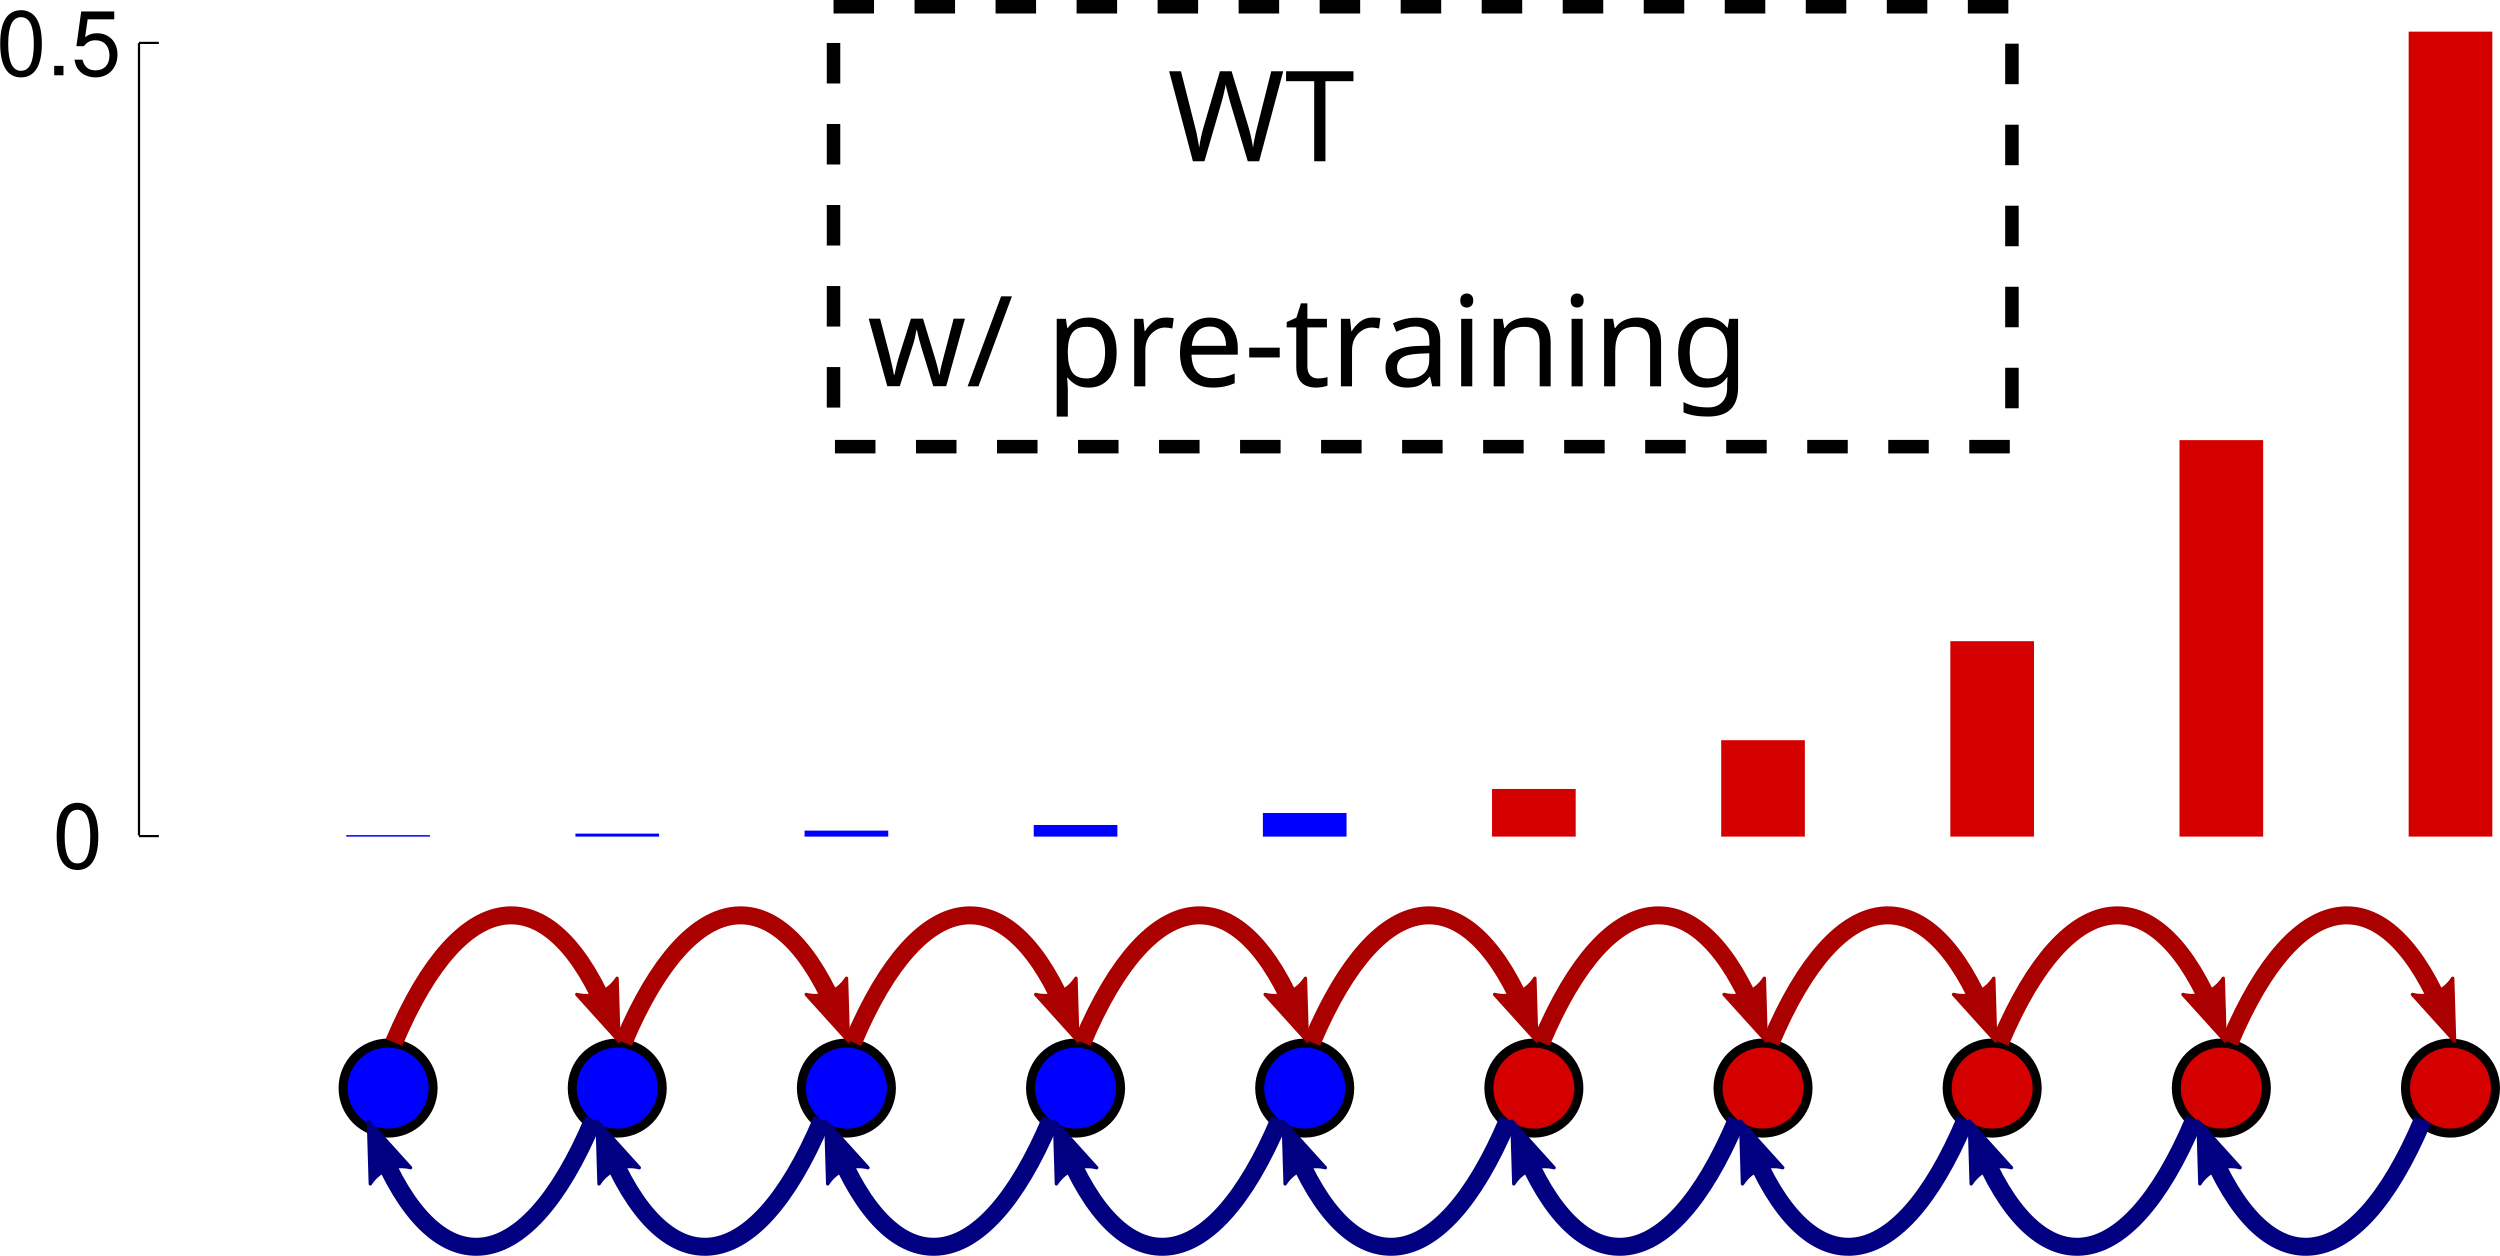
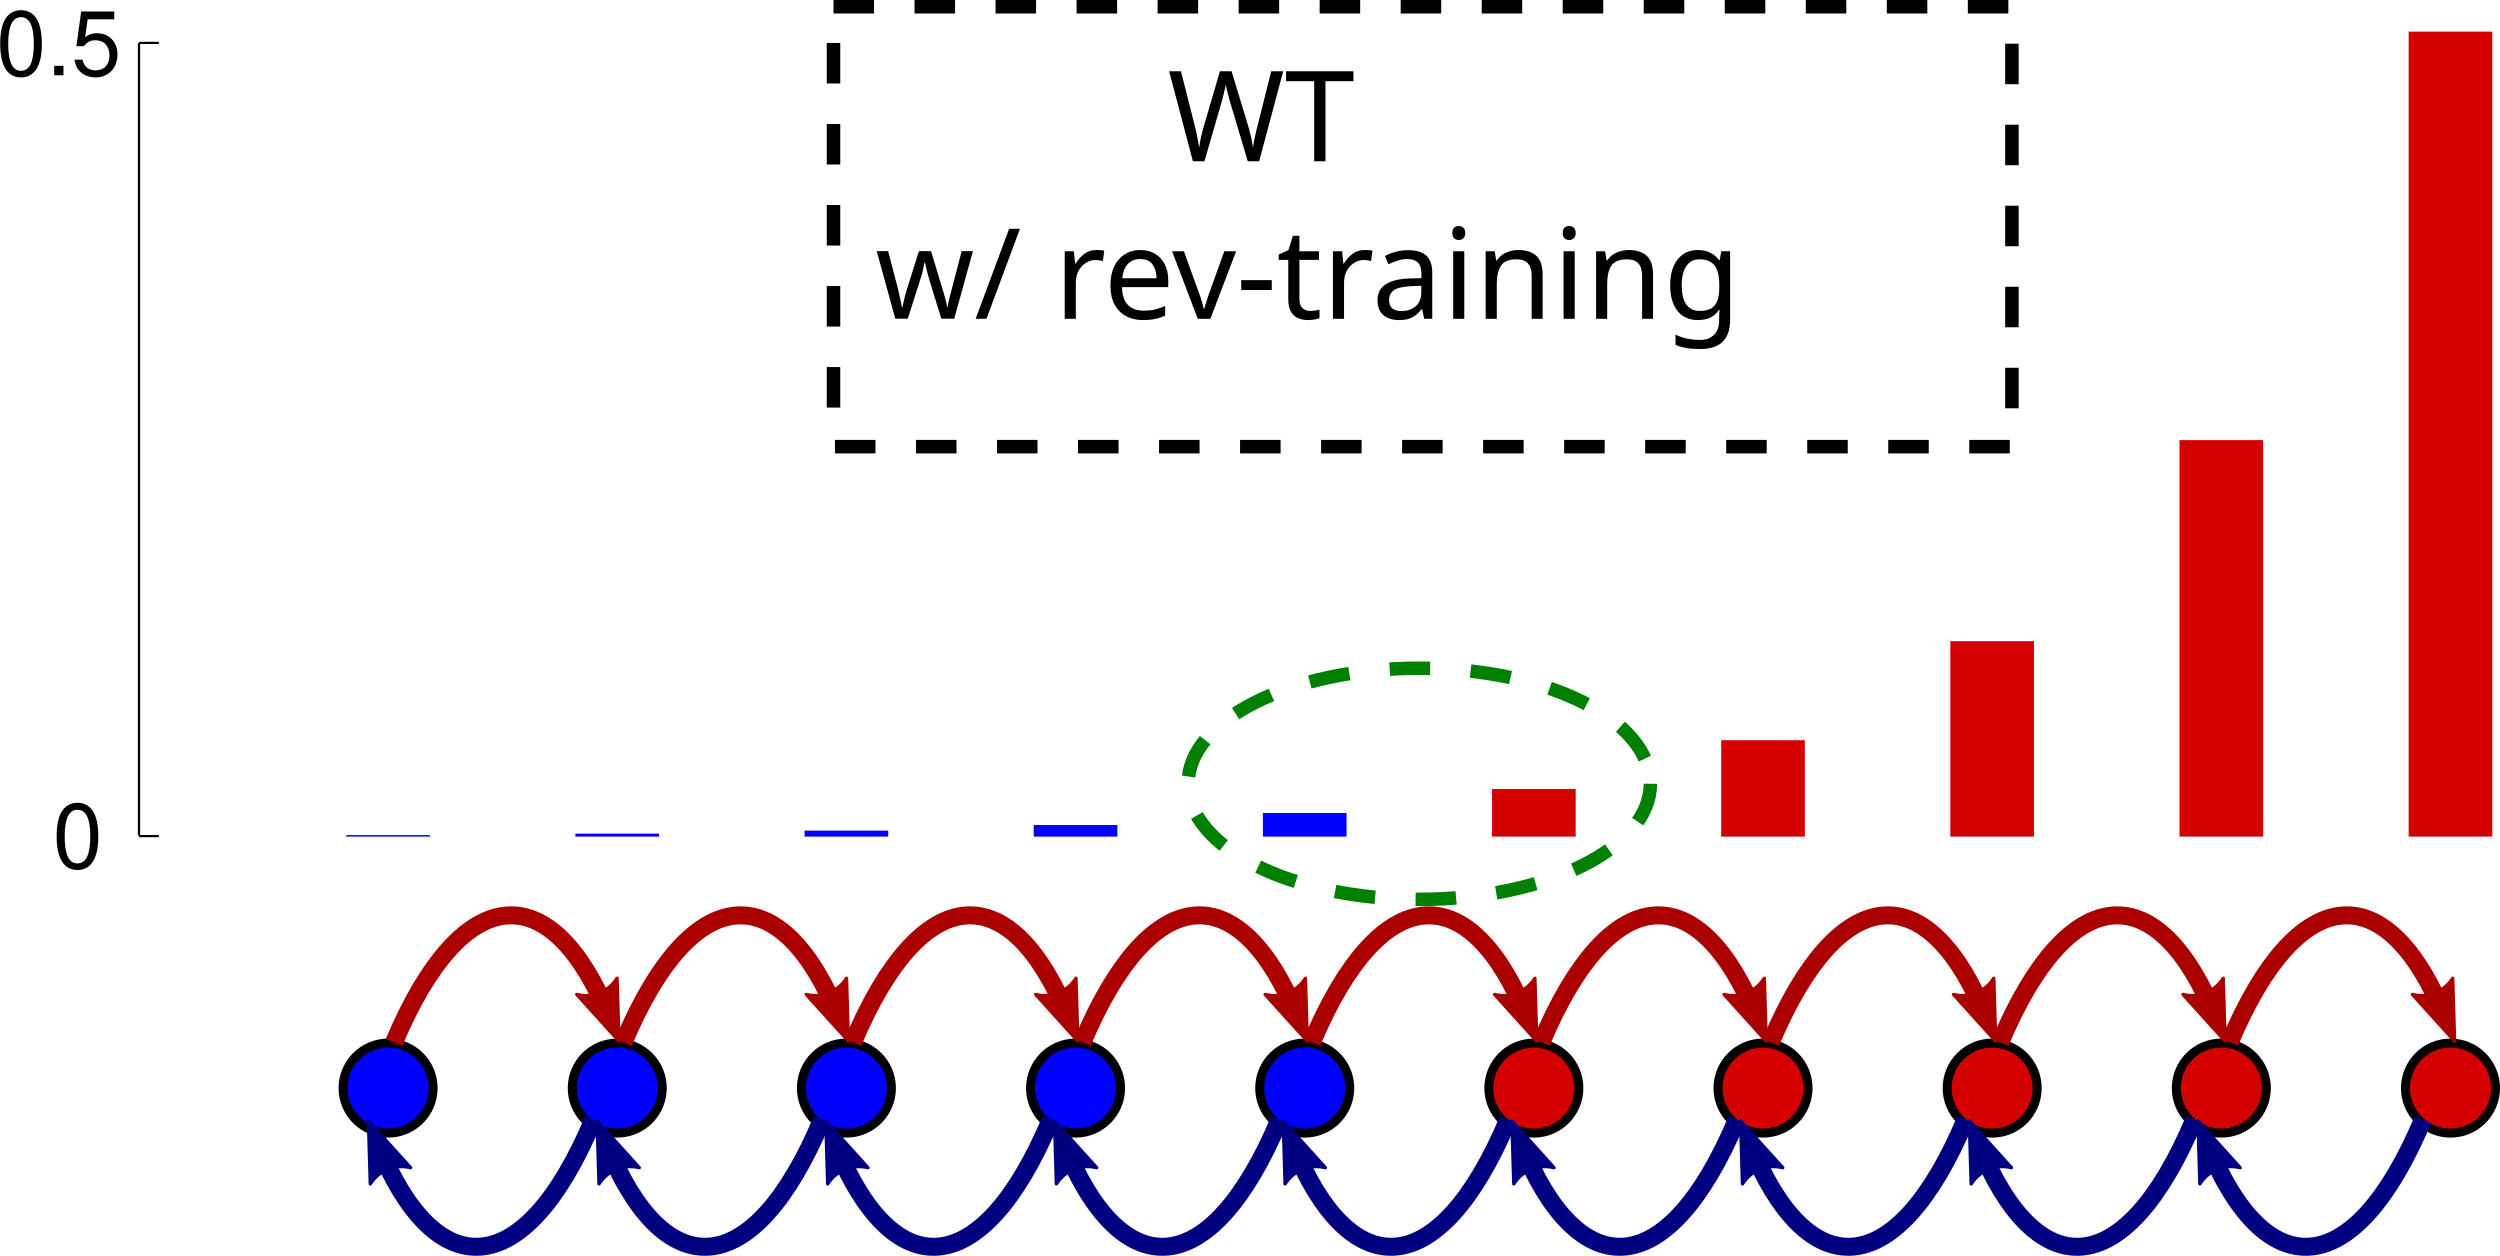
<svg xmlns="http://www.w3.org/2000/svg" width="277.7" height="139.495" id="svg2" version="1.1">
  <defs id="defs4">
    <marker orient="auto" refY="0" refX="0" id="Arrow2Send" style="overflow:visible">
      <path id="path4544" style="font-size:12px;fill-rule:evenodd;stroke-width:0.625;stroke-linejoin:round" d="M 8.719,4.034 -2.207,0.016 8.719,-4.002 c -1.745,2.372 -1.735,5.617 -6e-7,8.035 z" transform="matrix(-0.3,0,0,-0.3,0.69,0)" />
    </marker>
    <marker orient="auto" refY="0" refX="0" id="Arrow2Sstart" style="overflow:visible">
      <path id="path4541" style="font-size:12px;fill-rule:evenodd;stroke-width:0.625;stroke-linejoin:round" d="M 8.719,4.034 -2.207,0.016 8.719,-4.002 c -1.745,2.372 -1.735,5.617 -6e-7,8.035 z" transform="matrix(0.3,0,0,0.3,-0.69,0)" />
    </marker>
    <marker orient="auto" refY="0" refX="0" id="Arrow2Send-4" style="overflow:visible">
      <path id="path4544-5" style="font-size:12px;fill-rule:evenodd;stroke-width:0.625;stroke-linejoin:round" d="M 8.719,4.034 -2.207,0.016 8.719,-4.002 c -1.745,2.372 -1.735,5.617 -6e-7,8.035 z" transform="matrix(-0.3,0,0,-0.3,0.69,0)" />
    </marker>
    <marker orient="auto" refY="0" refX="0" id="Arrow2Send-3" style="overflow:visible">
      <path id="path4544-52" style="font-size:12px;fill-rule:evenodd;stroke-width:0.625;stroke-linejoin:round" d="M 8.719,4.034 -2.207,0.016 8.719,-4.002 c -1.745,2.372 -1.735,5.617 -6e-7,8.035 z" transform="matrix(-0.3,0,0,-0.3,0.69,0)" />
    </marker>
    <marker orient="auto" refY="0" refX="0" id="Arrow2Send-9" style="overflow:visible">
      <path id="path4544-4" style="font-size:12px;fill-rule:evenodd;stroke-width:0.625;stroke-linejoin:round" d="M 8.719,4.034 -2.207,0.016 8.719,-4.002 c -1.745,2.372 -1.735,5.617 -6e-7,8.035 z" transform="matrix(-0.3,0,0,-0.3,0.69,0)" />
    </marker>
    <marker orient="auto" refY="0" refX="0" id="Arrow2Send-0" style="overflow:visible">
      <path id="path4544-59" style="font-size:12px;fill-rule:evenodd;stroke-width:0.625;stroke-linejoin:round" d="M 8.719,4.034 -2.207,0.016 8.719,-4.002 c -1.745,2.372 -1.735,5.617 -6e-7,8.035 z" transform="matrix(-0.3,0,0,-0.3,0.69,0)" />
    </marker>
    <marker orient="auto" refY="0" refX="0" id="Arrow2Send-6" style="overflow:visible">
      <path id="path4544-594" style="font-size:12px;fill-rule:evenodd;stroke-width:0.625;stroke-linejoin:round" d="M 8.719,4.034 -2.207,0.016 8.719,-4.002 c -1.745,2.372 -1.735,5.617 -6e-7,8.035 z" transform="matrix(-0.3,0,0,-0.3,0.69,0)" />
    </marker>
    <marker orient="auto" refY="0" refX="0" id="Arrow2Send-43" style="overflow:visible">
      <path id="path4544-54" style="font-size:12px;fill-rule:evenodd;stroke-width:0.625;stroke-linejoin:round" d="M 8.719,4.034 -2.207,0.016 8.719,-4.002 c -1.745,2.372 -1.735,5.617 -6e-7,8.035 z" transform="matrix(-0.3,0,0,-0.3,0.69,0)" />
    </marker>
    <marker orient="auto" refY="0" refX="0" id="Arrow2Send-41" style="overflow:visible">
      <path id="path4544-6" style="font-size:12px;fill-rule:evenodd;stroke-width:0.625;stroke-linejoin:round" d="M 8.719,4.034 -2.207,0.016 8.719,-4.002 c -1.745,2.372 -1.735,5.617 -6e-7,8.035 z" transform="matrix(-0.3,0,0,-0.3,0.69,0)" />
    </marker>
    <marker orient="auto" refY="0" refX="0" id="Arrow2Send-1" style="overflow:visible">
      <path id="path4544-58" style="font-size:12px;fill-rule:evenodd;stroke-width:0.625;stroke-linejoin:round" d="M 8.719,4.034 -2.207,0.016 8.719,-4.002 c -1.745,2.372 -1.735,5.617 -6e-7,8.035 z" transform="matrix(-0.3,0,0,-0.3,0.69,0)" />
    </marker>
    <marker orient="auto" refY="0" refX="0" id="Arrow2Send-01" style="overflow:visible">
      <path id="path4544-40" style="font-size:12px;fill-rule:evenodd;stroke-width:0.625;stroke-linejoin:round" d="M 8.719,4.034 -2.207,0.016 8.719,-4.002 c -1.745,2.372 -1.735,5.617 -6e-7,8.035 z" transform="matrix(-0.3,0,0,-0.3,0.69,0)" />
    </marker>
    <marker orient="auto" refY="0" refX="0" id="Arrow2Send-91" style="overflow:visible">
      <path id="path4544-7" style="font-size:12px;fill-rule:evenodd;stroke-width:0.625;stroke-linejoin:round" d="M 8.719,4.034 -2.207,0.016 8.719,-4.002 c -1.745,2.372 -1.735,5.617 -6e-7,8.035 z" transform="matrix(-0.3,0,0,-0.3,0.69,0)" />
    </marker>
    <marker orient="auto" refY="0" refX="0" id="Arrow2Send-96" style="overflow:visible">
      <path id="path4544-8" style="font-size:12px;fill-rule:evenodd;stroke-width:0.625;stroke-linejoin:round" d="M 8.719,4.034 -2.207,0.016 8.719,-4.002 c -1.745,2.372 -1.735,5.617 -6e-7,8.035 z" transform="matrix(-0.3,0,0,-0.3,0.69,0)" />
    </marker>
    <marker orient="auto" refY="0" refX="0" id="Arrow2Send-30" style="overflow:visible">
      <path id="path4544-2" style="font-size:12px;fill-rule:evenodd;stroke-width:0.625;stroke-linejoin:round" d="M 8.719,4.034 -2.207,0.016 8.719,-4.002 c -1.745,2.372 -1.735,5.617 -6e-7,8.035 z" transform="matrix(-0.3,0,0,-0.3,0.69,0)" />
    </marker>
    <marker orient="auto" refY="0" refX="0" id="Arrow2Send-92" style="overflow:visible">
      <path id="path4544-24" style="font-size:12px;fill-rule:evenodd;stroke-width:0.625;stroke-linejoin:round" d="M 8.719,4.034 -2.207,0.016 8.719,-4.002 c -1.745,2.372 -1.735,5.617 -6e-7,8.035 z" transform="matrix(-0.3,0,0,-0.3,0.69,0)" />
    </marker>
    <marker orient="auto" refY="0" refX="0" id="Arrow2Send-8" style="overflow:visible">
      <path id="path4544-72" style="font-size:12px;fill-rule:evenodd;stroke-width:0.625;stroke-linejoin:round" d="M 8.719,4.034 -2.207,0.016 8.719,-4.002 c -1.745,2.372 -1.735,5.617 -6e-7,8.035 z" transform="matrix(-0.3,0,0,-0.3,0.69,0)" />
    </marker>
    <marker orient="auto" refY="0" refX="0" id="Arrow2Send-34" style="overflow:visible">
      <path id="path4544-3" style="font-size:12px;fill-rule:evenodd;stroke-width:0.625;stroke-linejoin:round" d="M 8.719,4.034 -2.207,0.016 8.719,-4.002 c -1.745,2.372 -1.735,5.617 -6e-7,8.035 z" transform="matrix(-0.3,0,0,-0.3,0.69,0)" />
    </marker>
    <marker orient="auto" refY="0" refX="0" id="Arrow2Send-32" style="overflow:visible">
      <path id="path4544-76" style="font-size:12px;fill-rule:evenodd;stroke-width:0.625;stroke-linejoin:round" d="M 8.719,4.034 -2.207,0.016 8.719,-4.002 c -1.745,2.372 -1.735,5.617 -6e-7,8.035 z" transform="matrix(-0.3,0,0,-0.3,0.69,0)" />
    </marker>
    <marker orient="auto" refY="0" refX="0" id="Arrow2Send-36" style="overflow:visible">
      <path id="path4544-9" style="font-size:12px;fill-rule:evenodd;stroke-width:0.625;stroke-linejoin:round" d="M 8.719,4.034 -2.207,0.016 8.719,-4.002 c -1.745,2.372 -1.735,5.617 -6e-7,8.035 z" transform="matrix(-0.3,0,0,-0.3,0.69,0)" />
    </marker>
    <marker orient="auto" refY="0" refX="0" id="Arrow2Send-33" style="overflow:visible">
      <path id="path4544-0" style="font-size:12px;fill-rule:evenodd;stroke-width:0.625;stroke-linejoin:round" d="M 8.719,4.034 -2.207,0.016 8.719,-4.002 c -1.745,2.372 -1.735,5.617 -6e-7,8.035 z" transform="matrix(-0.3,0,0,-0.3,0.69,0)" />
    </marker>
    <marker orient="auto" refY="0" refX="0" id="Arrow2SendM" style="overflow:visible">
      <path id="path3097" style="font-size:12px;fill:#aa0000;fill-rule:evenodd;stroke:#aa0000;stroke-width:0.625;stroke-linejoin:round" d="M 8.719,4.034 -2.207,0.016 8.719,-4.002 c -1.745,2.372 -1.735,5.617 -6e-7,8.035 z" transform="matrix(-0.3,0,0,-0.3,0.69,0)" />
    </marker>
    <marker orient="auto" refY="0" refX="0" id="Arrow2Sendg" style="overflow:visible">
      <path id="path3100" style="font-size:12px;fill:#aa0000;fill-rule:evenodd;stroke:#aa0000;stroke-width:0.625;stroke-linejoin:round" d="M 8.719,4.034 -2.207,0.016 8.719,-4.002 c -1.745,2.372 -1.735,5.617 -6e-7,8.035 z" transform="matrix(-0.3,0,0,-0.3,0.69,0)" />
    </marker>
    <marker orient="auto" refY="0" refX="0" id="Arrow2Send3" style="overflow:visible">
      <path id="path3103" style="font-size:12px;fill:#aa0000;fill-rule:evenodd;stroke:#aa0000;stroke-width:0.625;stroke-linejoin:round" d="M 8.719,4.034 -2.207,0.016 8.719,-4.002 c -1.745,2.372 -1.735,5.617 -6e-7,8.035 z" transform="matrix(-0.3,0,0,-0.3,0.69,0)" />
    </marker>
    <marker orient="auto" refY="0" refX="0" id="Arrow2Sends" style="overflow:visible">
      <path id="path3106" style="font-size:12px;fill:#aa0000;fill-rule:evenodd;stroke:#aa0000;stroke-width:0.625;stroke-linejoin:round" d="M 8.719,4.034 -2.207,0.016 8.719,-4.002 c -1.745,2.372 -1.735,5.617 -6e-7,8.035 z" transform="matrix(-0.3,0,0,-0.3,0.69,0)" />
    </marker>
    <marker orient="auto" refY="0" refX="0" id="Arrow2Sendz" style="overflow:visible">
      <path id="path3109" style="font-size:12px;fill:#aa0000;fill-rule:evenodd;stroke:#aa0000;stroke-width:0.625;stroke-linejoin:round" d="M 8.719,4.034 -2.207,0.016 8.719,-4.002 c -1.745,2.372 -1.735,5.617 -6e-7,8.035 z" transform="matrix(-0.3,0,0,-0.3,0.69,0)" />
    </marker>
    <marker orient="auto" refY="0" refX="0" id="Arrow2SendI" style="overflow:visible">
      <path id="path3112" style="font-size:12px;fill:#aa0000;fill-rule:evenodd;stroke:#aa0000;stroke-width:0.625;stroke-linejoin:round" d="M 8.719,4.034 -2.207,0.016 8.719,-4.002 c -1.745,2.372 -1.735,5.617 -6e-7,8.035 z" transform="matrix(-0.3,0,0,-0.3,0.69,0)" />
    </marker>
    <marker orient="auto" refY="0" refX="0" id="Arrow2Send7" style="overflow:visible">
      <path id="path3115" style="font-size:12px;fill:#aa0000;fill-rule:evenodd;stroke:#aa0000;stroke-width:0.625;stroke-linejoin:round" d="M 8.719,4.034 -2.207,0.016 8.719,-4.002 c -1.745,2.372 -1.735,5.617 -6e-7,8.035 z" transform="matrix(-0.3,0,0,-0.3,0.69,0)" />
    </marker>
    <marker orient="auto" refY="0" refX="0" id="Arrow2SendG" style="overflow:visible">
      <path id="path3118" style="font-size:12px;fill:#aa0000;fill-rule:evenodd;stroke:#aa0000;stroke-width:0.625;stroke-linejoin:round" d="M 8.719,4.034 -2.207,0.016 8.719,-4.002 c -1.745,2.372 -1.735,5.617 -6e-7,8.035 z" transform="matrix(-0.3,0,0,-0.3,0.69,0)" />
    </marker>
    <marker orient="auto" refY="0" refX="0" id="Arrow2SendJ" style="overflow:visible">
      <path id="path3121" style="font-size:12px;fill:#aa0000;fill-rule:evenodd;stroke:#aa0000;stroke-width:0.625;stroke-linejoin:round" d="M 8.719,4.034 -2.207,0.016 8.719,-4.002 c -1.745,2.372 -1.735,5.617 -6e-7,8.035 z" transform="matrix(-0.3,0,0,-0.3,0.69,0)" />
    </marker>
    <marker orient="auto" refY="0" refX="0" id="Arrow2Sendzk" style="overflow:visible">
      <path id="path3315" style="font-size:12px;fill:#000080;fill-rule:evenodd;stroke:#000080;stroke-width:0.625;stroke-linejoin:round" d="M 8.719,4.034 -2.207,0.016 8.719,-4.002 c -1.745,2.372 -1.735,5.617 -6e-7,8.035 z" transform="matrix(-0.3,0,0,-0.3,0.69,0)" />
    </marker>
    <marker orient="auto" refY="0" refX="0" id="Arrow2SendD" style="overflow:visible">
      <path id="path3318" style="font-size:12px;fill:#000080;fill-rule:evenodd;stroke:#000080;stroke-width:0.625;stroke-linejoin:round" d="M 8.719,4.034 -2.207,0.016 8.719,-4.002 c -1.745,2.372 -1.735,5.617 -6e-7,8.035 z" transform="matrix(-0.3,0,0,-0.3,0.69,0)" />
    </marker>
    <marker orient="auto" refY="0" refX="0" id="Arrow2SendO" style="overflow:visible">
      <path id="path3321" style="font-size:12px;fill:#000080;fill-rule:evenodd;stroke:#000080;stroke-width:0.625;stroke-linejoin:round" d="M 8.719,4.034 -2.207,0.016 8.719,-4.002 c -1.745,2.372 -1.735,5.617 -6e-7,8.035 z" transform="matrix(-0.3,0,0,-0.3,0.69,0)" />
    </marker>
    <marker orient="auto" refY="0" refX="0" id="Arrow2Sendu" style="overflow:visible">
      <path id="path3324" style="font-size:12px;fill:#000080;fill-rule:evenodd;stroke:#000080;stroke-width:0.625;stroke-linejoin:round" d="M 8.719,4.034 -2.207,0.016 8.719,-4.002 c -1.745,2.372 -1.735,5.617 -6e-7,8.035 z" transform="matrix(-0.3,0,0,-0.3,0.69,0)" />
    </marker>
    <marker orient="auto" refY="0" refX="0" id="Arrow2Sendd" style="overflow:visible">
      <path id="path3327" style="font-size:12px;fill:#000080;fill-rule:evenodd;stroke:#000080;stroke-width:0.625;stroke-linejoin:round" d="M 8.719,4.034 -2.207,0.016 8.719,-4.002 c -1.745,2.372 -1.735,5.617 -6e-7,8.035 z" transform="matrix(-0.3,0,0,-0.3,0.69,0)" />
    </marker>
    <marker orient="auto" refY="0" refX="0" id="Arrow2Send9" style="overflow:visible">
      <path id="path3330" style="font-size:12px;fill:#000080;fill-rule:evenodd;stroke:#000080;stroke-width:0.625;stroke-linejoin:round" d="M 8.719,4.034 -2.207,0.016 8.719,-4.002 c -1.745,2.372 -1.735,5.617 -6e-7,8.035 z" transform="matrix(-0.3,0,0,-0.3,0.69,0)" />
    </marker>
    <marker orient="auto" refY="0" refX="0" id="Arrow2SendI1" style="overflow:visible">
      <path id="path3333" style="font-size:12px;fill:#000080;fill-rule:evenodd;stroke:#000080;stroke-width:0.625;stroke-linejoin:round" d="M 8.719,4.034 -2.207,0.016 8.719,-4.002 c -1.745,2.372 -1.735,5.617 -6e-7,8.035 z" transform="matrix(-0.3,0,0,-0.3,0.69,0)" />
    </marker>
    <marker orient="auto" refY="0" refX="0" id="Arrow2Senda" style="overflow:visible">
      <path id="path3336" style="font-size:12px;fill:#000080;fill-rule:evenodd;stroke:#000080;stroke-width:0.625;stroke-linejoin:round" d="M 8.719,4.034 -2.207,0.016 8.719,-4.002 c -1.745,2.372 -1.735,5.617 -6e-7,8.035 z" transform="matrix(-0.3,0,0,-0.3,0.69,0)" />
    </marker>
    <marker orient="auto" refY="0" refX="0" id="Arrow2SendaN" style="overflow:visible">
      <path id="path3339" style="font-size:12px;fill:#000080;fill-rule:evenodd;stroke:#000080;stroke-width:0.625;stroke-linejoin:round" d="M 8.719,4.034 -2.207,0.016 8.719,-4.002 c -1.745,2.372 -1.735,5.617 -6e-7,8.035 z" transform="matrix(-0.3,0,0,-0.3,0.69,0)" />
    </marker>
    <marker orient="auto" refY="0" refX="0" id="Arrow2Send-33d2" style="overflow:visible">
      <path id="path5288" style="font-size:12px;fill:#008000;fill-rule:evenodd;stroke:#008000;stroke-width:0.625;stroke-linejoin:round" d="M 8.719,4.034 -2.207,0.016 8.719,-4.002 c -1.745,2.372 -1.735,5.617 -6e-7,8.035 z" transform="matrix(-0.3,0,0,-0.3,0.69,0)" />
    </marker>
    <marker orient="auto" refY="0" refX="0" id="Arrow2Send-337r" style="overflow:visible">
      <path id="path5291" style="font-size:12px;fill:#008000;fill-rule:evenodd;stroke:#008000;stroke-width:0.625;stroke-linejoin:round" d="M 8.719,4.034 -2.207,0.016 8.719,-4.002 c -1.745,2.372 -1.735,5.617 -6e-7,8.035 z" transform="matrix(-0.3,0,0,-0.3,0.69,0)" />
    </marker>
    <marker orient="auto" refY="0" refX="0" id="Arrow2Send-33Jk" style="overflow:visible">
      <path id="path5285" style="font-size:12px;fill:#008000;fill-rule:evenodd;stroke:#008000;stroke-width:0.625;stroke-linejoin:round" d="M 8.719,4.034 -2.207,0.016 8.719,-4.002 c -1.745,2.372 -1.735,5.617 -6e-7,8.035 z" transform="matrix(-0.3,0,0,-0.3,0.69,0)" />
    </marker>
    <marker orient="auto" refY="0" refX="0" id="Arrow2Send-33V0" style="overflow:visible">
      <path id="path5294" style="font-size:12px;fill:#008000;fill-rule:evenodd;stroke:#008000;stroke-width:0.625;stroke-linejoin:round" d="M 8.719,4.034 -2.207,0.016 8.719,-4.002 c -1.745,2.372 -1.735,5.617 -6e-7,8.035 z" transform="matrix(-0.3,0,0,-0.3,0.69,0)" />
    </marker>
  </defs>
  <g id="layer1" transform="translate(-99.48812,-320.0673)">
    <path transform="matrix(-1,0,0,1,556.6883,93.57143)" style="fill:#d40000;stroke:#000000;stroke-width:1;stroke-linecap:round;stroke-linejoin:round;stroke-miterlimit:4;stroke-dasharray:none;stroke-dashoffset:0" id="path2994-3-2-1" d="m 190,347.362 c 0,2.761 -2.239,5 -5,5 -2.761,0 -5,-2.239 -5,-5 0,-2.761 2.239,-5 5,-5 2.761,0 5,2.239 5,5 z" />
    <path transform="matrix(-1,0,0,1,531.2338,93.57143)" style="fill:#d40000;stroke:#000000;stroke-width:1;stroke-linecap:round;stroke-linejoin:round;stroke-miterlimit:4;stroke-dasharray:none;stroke-dashoffset:0" id="path2994-3-2-7" d="m 190,347.362 c 0,2.761 -2.239,5 -5,5 -2.761,0 -5,-2.239 -5,-5 0,-2.761 2.239,-5 5,-5 2.761,0 5,2.239 5,5 z" />
    <path transform="matrix(-1,0,0,1,480.3247,93.57143)" style="fill:#d40000;stroke:#000000;stroke-width:1;stroke-linecap:round;stroke-linejoin:round;stroke-miterlimit:4;stroke-dasharray:none;stroke-dashoffset:0" id="path2994-3-2-4" d="m 190,347.362 c 0,2.761 -2.239,5 -5,5 -2.761,0 -5,-2.239 -5,-5 0,-2.761 2.239,-5 5,-5 2.761,0 5,2.239 5,5 z" />
    <path transform="matrix(-1,0,0,1,505.7792,93.57143)" style="fill:#d40000;stroke:#000000;stroke-width:1;stroke-linecap:round;stroke-linejoin:round;stroke-miterlimit:4;stroke-dasharray:none;stroke-dashoffset:0" id="path2994-3-2-0" d="m 190,347.362 c 0,2.761 -2.239,5 -5,5 -2.761,0 -5,-2.239 -5,-5 0,-2.761 2.239,-5 5,-5 2.761,0 5,2.239 5,5 z" />
    <path transform="matrix(-1,0,0,1,454.8701,93.57143)" style="fill:#d40000;stroke:#000000;stroke-width:1;stroke-linecap:round;stroke-linejoin:round;stroke-miterlimit:4;stroke-dasharray:none;stroke-dashoffset:0" id="path2994-3-2-9" d="m 190,347.362 c 0,2.761 -2.239,5 -5,5 -2.761,0 -5,-2.239 -5,-5 0,-2.761 2.239,-5 5,-5 2.761,0 5,2.239 5,5 z" />
    <path transform="matrix(-1,0,0,1,327.5974,93.57143)" style="fill:#0000ff;stroke:#000000;stroke-width:1;stroke-linecap:round;stroke-linejoin:round;stroke-miterlimit:4;stroke-dasharray:none;stroke-dashoffset:0" id="path2994-4" d="m 190,347.362 c 0,2.761 -2.239,5 -5,5 -2.761,0 -5,-2.239 -5,-5 0,-2.761 2.239,-5 5,-5 2.761,0 5,2.239 5,5 z" />
    <path transform="matrix(-1,0,0,1,353.0519,93.57143)" style="fill:#0000ff;stroke:#000000;stroke-width:1;stroke-linecap:round;stroke-linejoin:round;stroke-miterlimit:4;stroke-dasharray:none;stroke-dashoffset:0" id="path2994-8" d="m 190,347.362 c 0,2.761 -2.239,5 -5,5 -2.761,0 -5,-2.239 -5,-5 0,-2.761 2.239,-5 5,-5 2.761,0 5,2.239 5,5 z" />
    <path transform="matrix(-1,0,0,1,378.5065,93.57143)" style="fill:#0000ff;stroke:#000000;stroke-width:1;stroke-linecap:round;stroke-linejoin:round;stroke-miterlimit:4;stroke-dasharray:none;stroke-dashoffset:0" id="path2994-82" d="m 190,347.362 c 0,2.761 -2.239,5 -5,5 -2.761,0 -5,-2.239 -5,-5 0,-2.761 2.239,-5 5,-5 2.761,0 5,2.239 5,5 z" />
    <path transform="matrix(-1,0,0,1,403.961,93.57143)" style="fill:#0000ff;stroke:#000000;stroke-width:1;stroke-linecap:round;stroke-linejoin:round;stroke-miterlimit:4;stroke-dasharray:none;stroke-dashoffset:0" id="path2994-45" d="m 190,347.362 c 0,2.761 -2.239,5 -5,5 -2.761,0 -5,-2.239 -5,-5 0,-2.761 2.239,-5 5,-5 2.761,0 5,2.239 5,5 z" />
    <path transform="matrix(-1,0,0,1,429.4156,93.57143)" style="fill:#0000ff;stroke:#000000;stroke-width:1;stroke-linecap:round;stroke-linejoin:round;stroke-miterlimit:4;stroke-dasharray:none;stroke-dashoffset:0" id="path2994-5" d="m 190,347.362 c 0,2.761 -2.239,5 -5,5 -2.761,0 -5,-2.239 -5,-5 0,-2.761 2.239,-5 5,-5 2.761,0 5,2.239 5,5 z" />
    <path style="fill:none;stroke:#aa0000;stroke-width:2;stroke-linecap:butt;stroke-linejoin:miter;stroke-miterlimit:4;stroke-opacity:1;stroke-dasharray:none;marker-end:url(#Arrow2Sendz)" d="m 143.256,435.86 c 7.696,-18.279 17.625,-18.423 23.968,-2.651" id="path5894-5" />
    <path style="fill:none;stroke:#aa0000;stroke-width:2;stroke-linecap:butt;stroke-linejoin:miter;stroke-miterlimit:4;stroke-opacity:1;stroke-dasharray:none;marker-end:url(#Arrow2Sends)" d="m 347.157,435.86 c 7.696,-18.279 17.625,-18.423 23.968,-2.651" id="path5894-5-4" />
    <path style="fill:none;stroke:#aa0000;stroke-width:2;stroke-linecap:butt;stroke-linejoin:miter;stroke-miterlimit:4;stroke-opacity:1;stroke-dasharray:none;marker-end:url(#Arrow2Sendg)" d="m 321.669,435.86 c 7.696,-18.279 17.625,-18.423 23.968,-2.651" id="path5894-5-9" />
    <path style="fill:none;stroke:#aa0000;stroke-width:2;stroke-linecap:butt;stroke-linejoin:miter;stroke-miterlimit:4;stroke-opacity:1;stroke-dasharray:none;marker-end:url(#Arrow2SendJ)" d="m 296.182,435.86 c 7.696,-18.279 17.625,-18.423 23.968,-2.651" id="path5894-5-93" />
    <path style="fill:none;stroke:#aa0000;stroke-width:2;stroke-linecap:butt;stroke-linejoin:miter;stroke-miterlimit:4;stroke-opacity:1;stroke-dasharray:none;marker-end:url(#Arrow2SendG)" d="m 270.694,435.86 c 7.696,-18.279 17.625,-18.423 23.968,-2.651" id="path5894-5-48" />
    <path style="fill:none;stroke:#aa0000;stroke-width:2;stroke-linecap:butt;stroke-linejoin:miter;stroke-miterlimit:4;stroke-opacity:1;stroke-dasharray:none;marker-end:url(#Arrow2SendM)" d="m 245.206,435.86 c 7.696,-18.279 17.625,-18.423 23.968,-2.651" id="path5894-5-8" />
    <path style="fill:none;stroke:#aa0000;stroke-width:2;stroke-linecap:butt;stroke-linejoin:miter;stroke-miterlimit:4;stroke-opacity:1;stroke-dasharray:none;marker-end:url(#Arrow2Send3)" d="m 219.719,435.86 c 7.696,-18.279 17.625,-18.423 23.968,-2.651" id="path5894-5-2" />
    <path style="fill:none;stroke:#aa0000;stroke-width:2;stroke-linecap:butt;stroke-linejoin:miter;stroke-miterlimit:4;stroke-opacity:1;stroke-dasharray:none;marker-end:url(#Arrow2SendI)" d="m 194.231,435.86 c 7.696,-18.279 17.625,-18.423 23.968,-2.651" id="path5894-5-98" />
    <path style="fill:none;stroke:#aa0000;stroke-width:2;stroke-linecap:butt;stroke-linejoin:miter;stroke-miterlimit:4;stroke-opacity:1;stroke-dasharray:none;marker-end:url(#Arrow2Send7)" d="m 168.743,435.86 c 7.696,-18.279 17.625,-18.423 23.968,-2.651" id="path5894-5-49" />
    <path style="fill:none;stroke:#000080;stroke-width:2;stroke-linecap:butt;stroke-linejoin:miter;stroke-miterlimit:4;stroke-opacity:1;stroke-dasharray:none;stroke-dashoffset:0;marker-end:url(#Arrow2SendD)" d="m 165.399,444.446 c -7.696,18.279 -17.625,18.423 -23.968,2.651" id="path5894-5-1" />
    <path style="fill:none;stroke:#000080;stroke-width:2;stroke-linecap:butt;stroke-linejoin:miter;stroke-miterlimit:4;stroke-opacity:1;stroke-dasharray:none;stroke-dashoffset:0;marker-end:url(#Arrow2Senda)" d="m 368.626,444.446 c -7.696,18.279 -17.625,18.423 -23.968,2.651" id="path5894-5-1-1" />
    <path style="fill:none;stroke:#000080;stroke-width:2;stroke-linecap:butt;stroke-linejoin:miter;stroke-miterlimit:4;stroke-opacity:1;stroke-dasharray:none;stroke-dashoffset:0;marker-end:url(#Arrow2Sendd)" d="m 343.223,444.446 c -7.696,18.279 -17.625,18.423 -23.968,2.651" id="path5894-5-1-19" />
    <path style="fill:none;stroke:#000080;stroke-width:2;stroke-linecap:butt;stroke-linejoin:miter;stroke-miterlimit:4;stroke-opacity:1;stroke-dasharray:none;stroke-dashoffset:0;marker-end:url(#Arrow2SendI1)" d="m 317.819,444.446 c -7.696,18.279 -17.625,18.423 -23.968,2.651" id="path5894-5-1-0" />
    <path style="fill:none;stroke:#000080;stroke-width:2;stroke-linecap:butt;stroke-linejoin:miter;stroke-miterlimit:4;stroke-opacity:1;stroke-dasharray:none;stroke-dashoffset:0;marker-end:url(#Arrow2SendO)" d="m 292.416,444.446 c -7.696,18.279 -17.625,18.423 -23.968,2.651" id="path5894-5-1-8" />
    <path style="fill:none;stroke:#000080;stroke-width:2;stroke-linecap:butt;stroke-linejoin:miter;stroke-miterlimit:4;stroke-opacity:1;stroke-dasharray:none;stroke-dashoffset:0;marker-end:url(#Arrow2Sendu)" d="m 267.013,444.446 c -7.696,18.279 -17.625,18.423 -23.968,2.651" id="path5894-5-1-9" />
    <path style="fill:none;stroke:#000080;stroke-width:2;stroke-linecap:butt;stroke-linejoin:miter;stroke-miterlimit:4;stroke-opacity:1;stroke-dasharray:none;stroke-dashoffset:0;marker-end:url(#Arrow2Sendzk)" d="m 241.609,444.446 c -7.696,18.279 -17.625,18.423 -23.968,2.651" id="path5894-5-1-95" />
    <path style="fill:none;stroke:#000080;stroke-width:2;stroke-linecap:butt;stroke-linejoin:miter;stroke-miterlimit:4;stroke-opacity:1;stroke-dasharray:none;stroke-dashoffset:0;marker-end:url(#Arrow2Send9)" d="m 216.206,444.446 c -7.696,18.279 -17.625,18.423 -23.968,2.651" id="path5894-5-1-191" />
    <path style="fill:none;stroke:#000080;stroke-width:2;stroke-linecap:butt;stroke-linejoin:miter;stroke-miterlimit:4;stroke-opacity:1;stroke-dasharray:none;stroke-dashoffset:0;marker-end:url(#Arrow2SendaN)" d="m 190.802,444.446 c -7.696,18.279 -17.625,18.423 -23.968,2.651" id="path5894-5-1-15" />
    <g transform="matrix(1,0,0,-1,96.84421,425.3064)" id="g144">
      <text id="text146" transform="matrix(1,0,0,-1,8.5,8.8332)">
        <tspan id="tspan148" y="0" x="0" style="font-size:10px;font-variant:normal;font-weight:normal;writing-mode:lr-tb;fill:#000000;fill-opacity:1;fill-rule:nonzero;stroke:none;font-family:Helvetica;-inkscape-font-specification:Helvetica">0</tspan>
      </text>
    </g>
    <path id="path150" style="fill:none;stroke:#000000;stroke-width:0.25;stroke-linecap:butt;stroke-linejoin:round;stroke-miterlimit:10;stroke-opacity:1;stroke-dasharray:none" d="m 114.927,324.832 2.208,0" />
    <g transform="matrix(1,0,0,-1,98.90628,513.3483)" id="g154">
      <text id="text156" transform="matrix(1,0,0,-1,0.166797,184.917)">
        <tspan id="tspan158" y="0" x="0 5.56 8.34" style="font-size:10px;font-variant:normal;font-weight:normal;writing-mode:lr-tb;fill:#000000;fill-opacity:1;fill-rule:nonzero;stroke:none;font-family:Helvetica;-inkscape-font-specification:Helvetica">0.5</tspan>
      </text>
    </g>
    <path id="path176" style="fill:none;stroke:#000000;stroke-width:0.25;stroke-linecap:butt;stroke-linejoin:round;stroke-miterlimit:10;stroke-opacity:1;stroke-dasharray:none" d="m 114.927,412.873 0,-88.012" />
    <path id="path150-1" style="fill:none;stroke:#000000;stroke-width:0.25;stroke-linecap:butt;stroke-linejoin:round;stroke-miterlimit:10;stroke-opacity:1;stroke-dasharray:none" d="m 114.927,412.941 2.208,0" />
    <path id="path186" style="fill:#0000ff;fill-opacity:1;fill-rule:evenodd;stroke:none" d="m 137.952,412.998 9.292,0 0,-0.167 -9.292,0 0,0.167 z" />
    <path id="path190" style="fill:#0000ff;fill-opacity:1;fill-rule:evenodd;stroke:none" d="m 163.406,412.998 9.292,0 0,-0.333 -9.292,0 0,0.333 z" />
    <path id="path194" style="fill:#0000ff;fill-opacity:1;fill-rule:evenodd;stroke:none" d="m 188.861,412.998 9.292,0 0,-0.667 -9.292,0 0,0.667 z" />
    <path id="path198" style="fill:#0000ff;fill-opacity:1;fill-rule:evenodd;stroke:none" d="m 214.315,412.998 9.292,0 0,-1.292 -9.292,0 0,1.292 z" />
    <path id="path202" style="fill:#0000ff;fill-opacity:1;fill-rule:evenodd;stroke:none" d="m 239.77,412.998 9.292,0 0,-2.625 -9.292,0 0,2.625 z" />
    <path id="path206" style="fill:#d40000;fill-opacity:1;fill-rule:evenodd;stroke:none" d="m 265.224,412.998 9.292,0 0,-5.292 -9.292,0 0,5.292 z" />
    <path id="path210" style="fill:#d40000;fill-opacity:1;fill-rule:evenodd;stroke:none" d="m 290.679,412.998 9.292,0 0,-10.708 -9.292,0 0,10.708 z" />
    <path id="path214" style="fill:#d40000;fill-opacity:1;fill-rule:evenodd;stroke:none" d="m 316.133,412.998 9.292,0 0,-21.708 -9.292,0 0,21.708 z" />
    <path id="path218" style="fill:#d40000;fill-opacity:1;fill-rule:evenodd;stroke:none" d="m 341.588,412.998 9.292,0 0,-44.042 -9.292,0 0,44.042 z" />
    <path id="path222" style="fill:#d40000;fill-opacity:1;fill-rule:evenodd;stroke:none" d="m 367.043,412.998 9.292,0 0,-89.416 -9.292,0 0,89.416 z" />
    <text xml:space="preserve" style="font-size:20px;font-style:normal;font-weight:normal;text-align:center;line-height:125%;letter-spacing:0px;word-spacing:0px;text-anchor:middle;fill:#000000;fill-opacity:1;stroke:none;font-family:Sans" x="257.787" y="337.981" id="text2993-1">
      <tspan id="tspan2995-7" x="257.787" y="337.981" style="font-size:14px">WT</tspan>
-       <tspan x="257.787" y="362.981" id="tspan2997-1" style="font-size:14px">w/ pre-training</tspan>
+       <tspan x="257.787" y="355.481" id="tspan2997-1" style="font-size:14px">w/ rev-training</tspan>
    </text>
    <rect style="fill:none;stroke:#000000;stroke-width:1.5;stroke-linecap:butt;stroke-miterlimit:4;stroke-dasharray:4.5,4.5;stroke-dashoffset:0" id="rect3113" width="130.898" height="48.864" x="108.071" y="-0.427" transform="translate(84.00428,321.2439)" />
+     <path style="fill:none;stroke:#008000;stroke-width:1.5;stroke-miterlimit:4;stroke-dasharray:4.5, 4.5;stroke-dashoffset:0" id="path3119" d="m 183.106,88.661 c 0,7.09 -11.495,12.838 -25.675,12.838 -14.18,0 -25.675,-5.748 -25.675,-12.838 0,-7.09 11.495,-12.838 25.675,-12.838 14.18,0 25.675,5.748 25.675,12.838 z" transform="translate(99.70593,318.4705)" />
  </g>
</svg>
